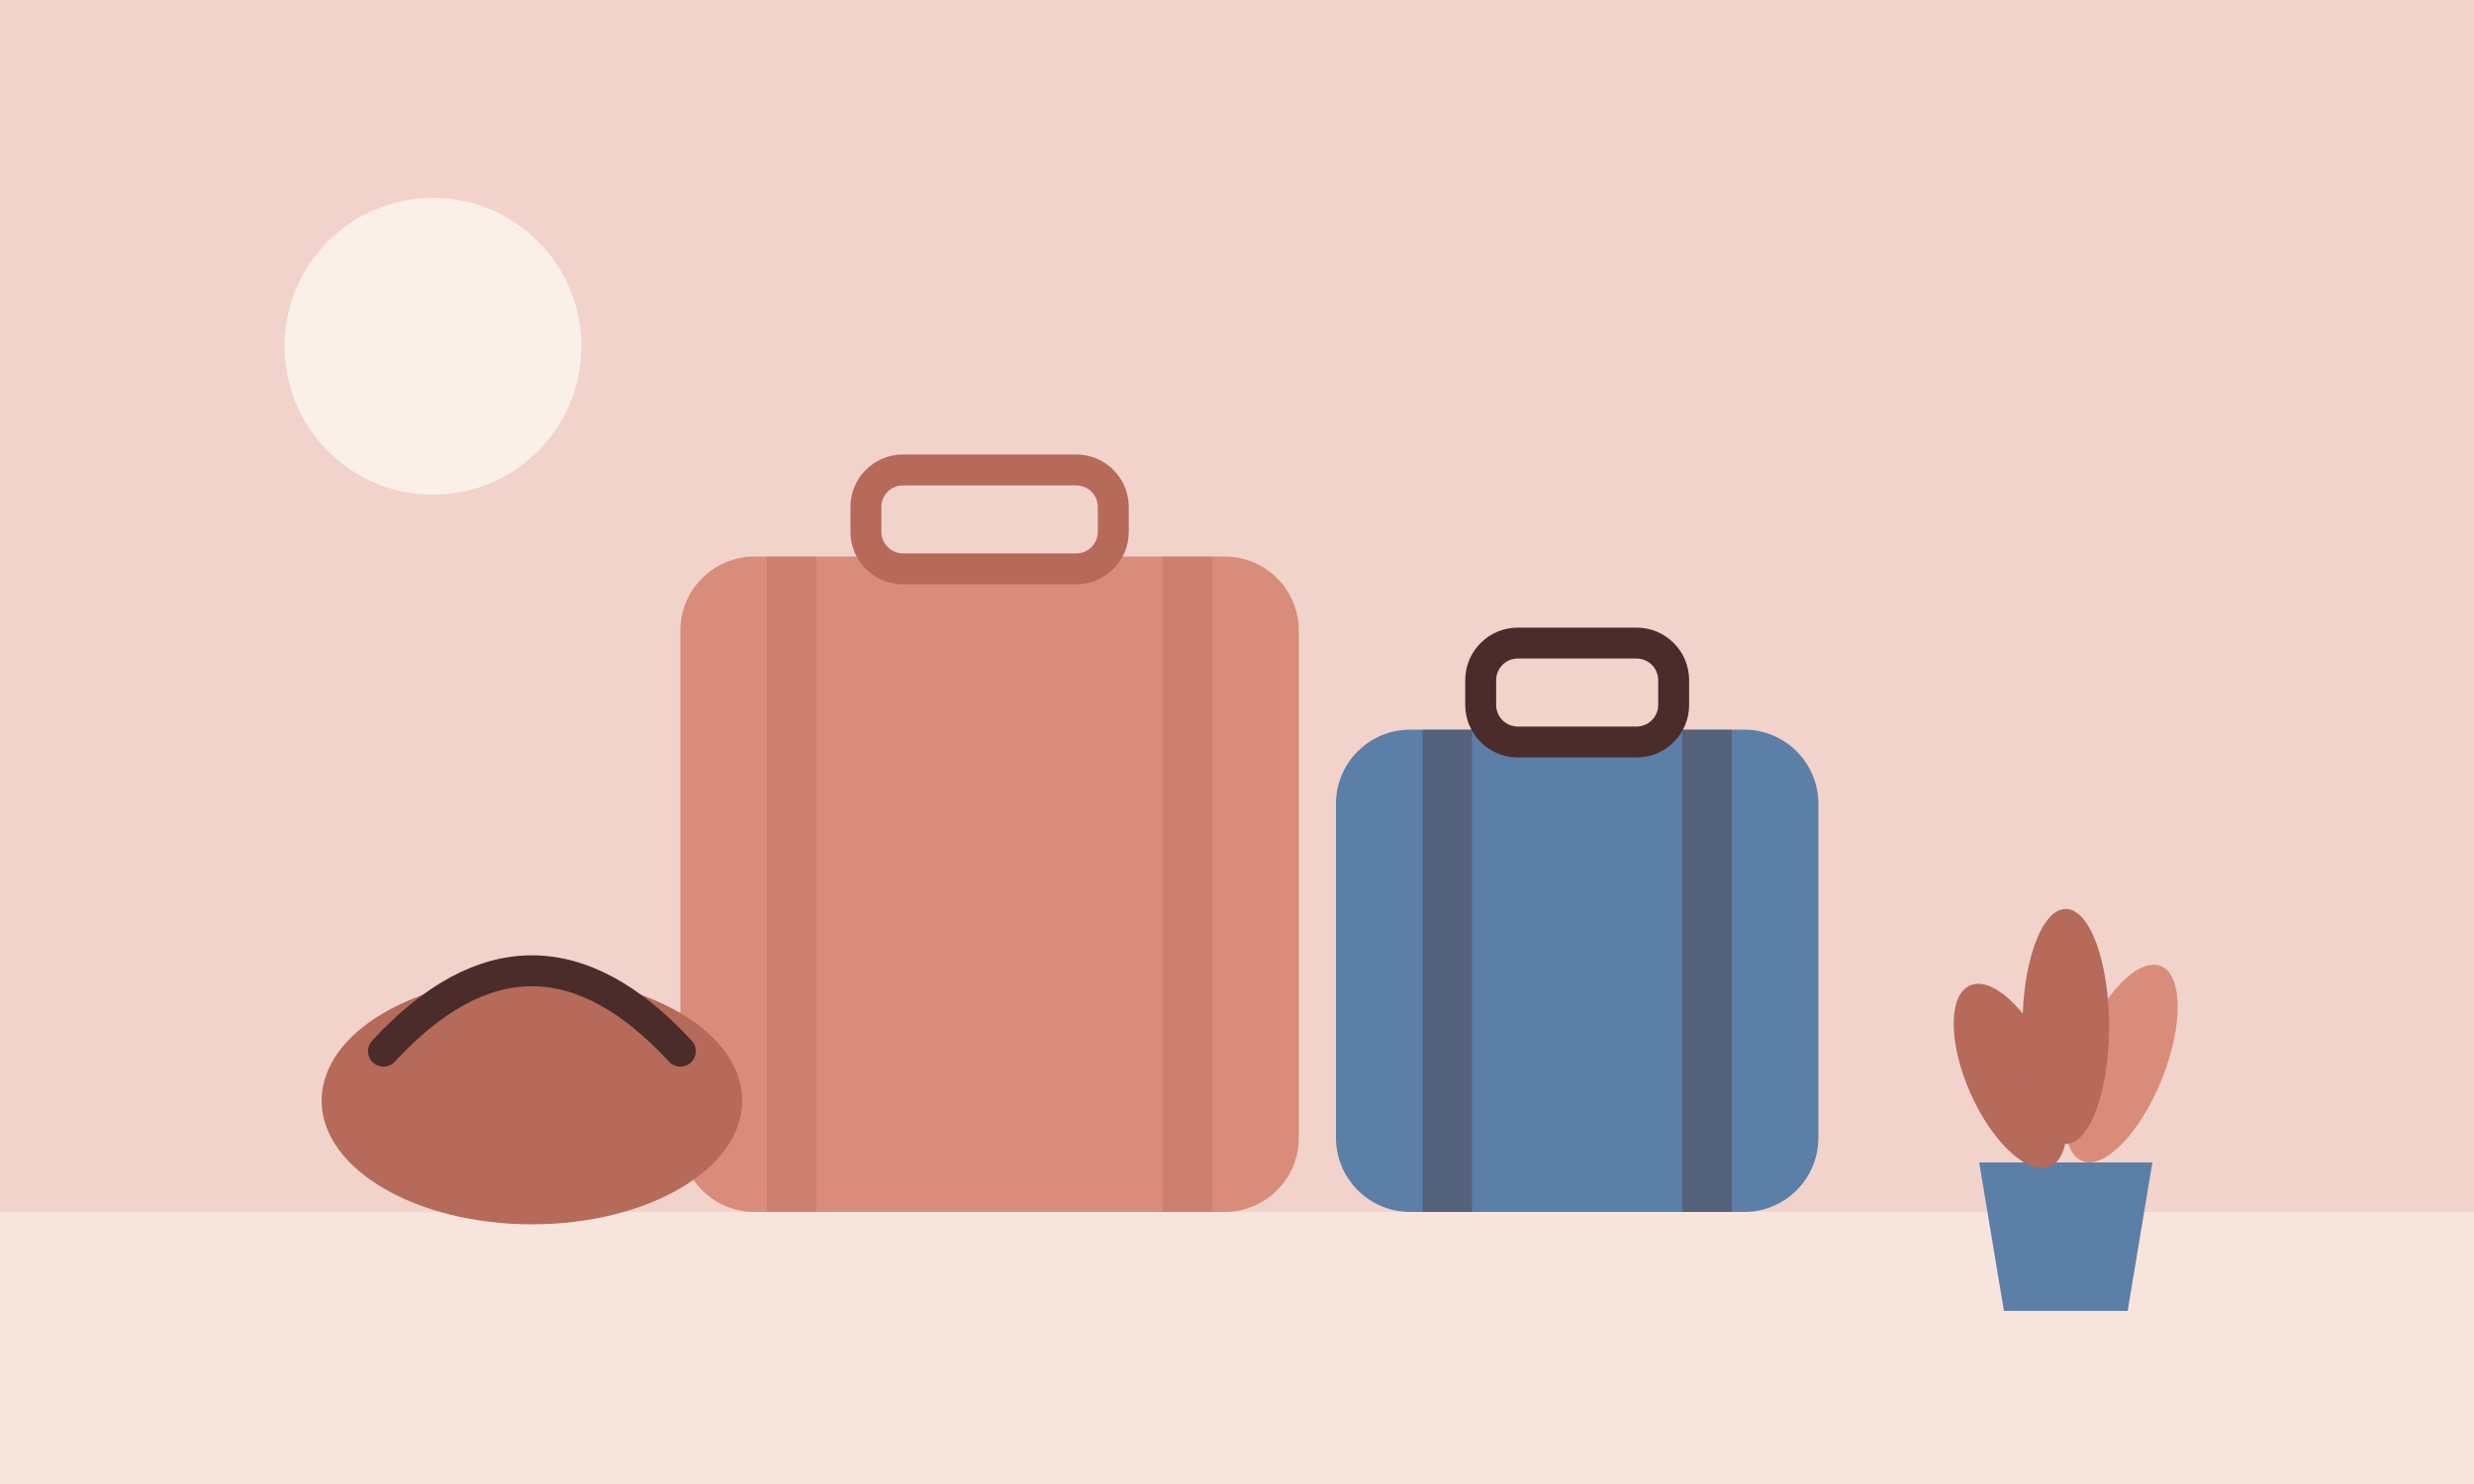
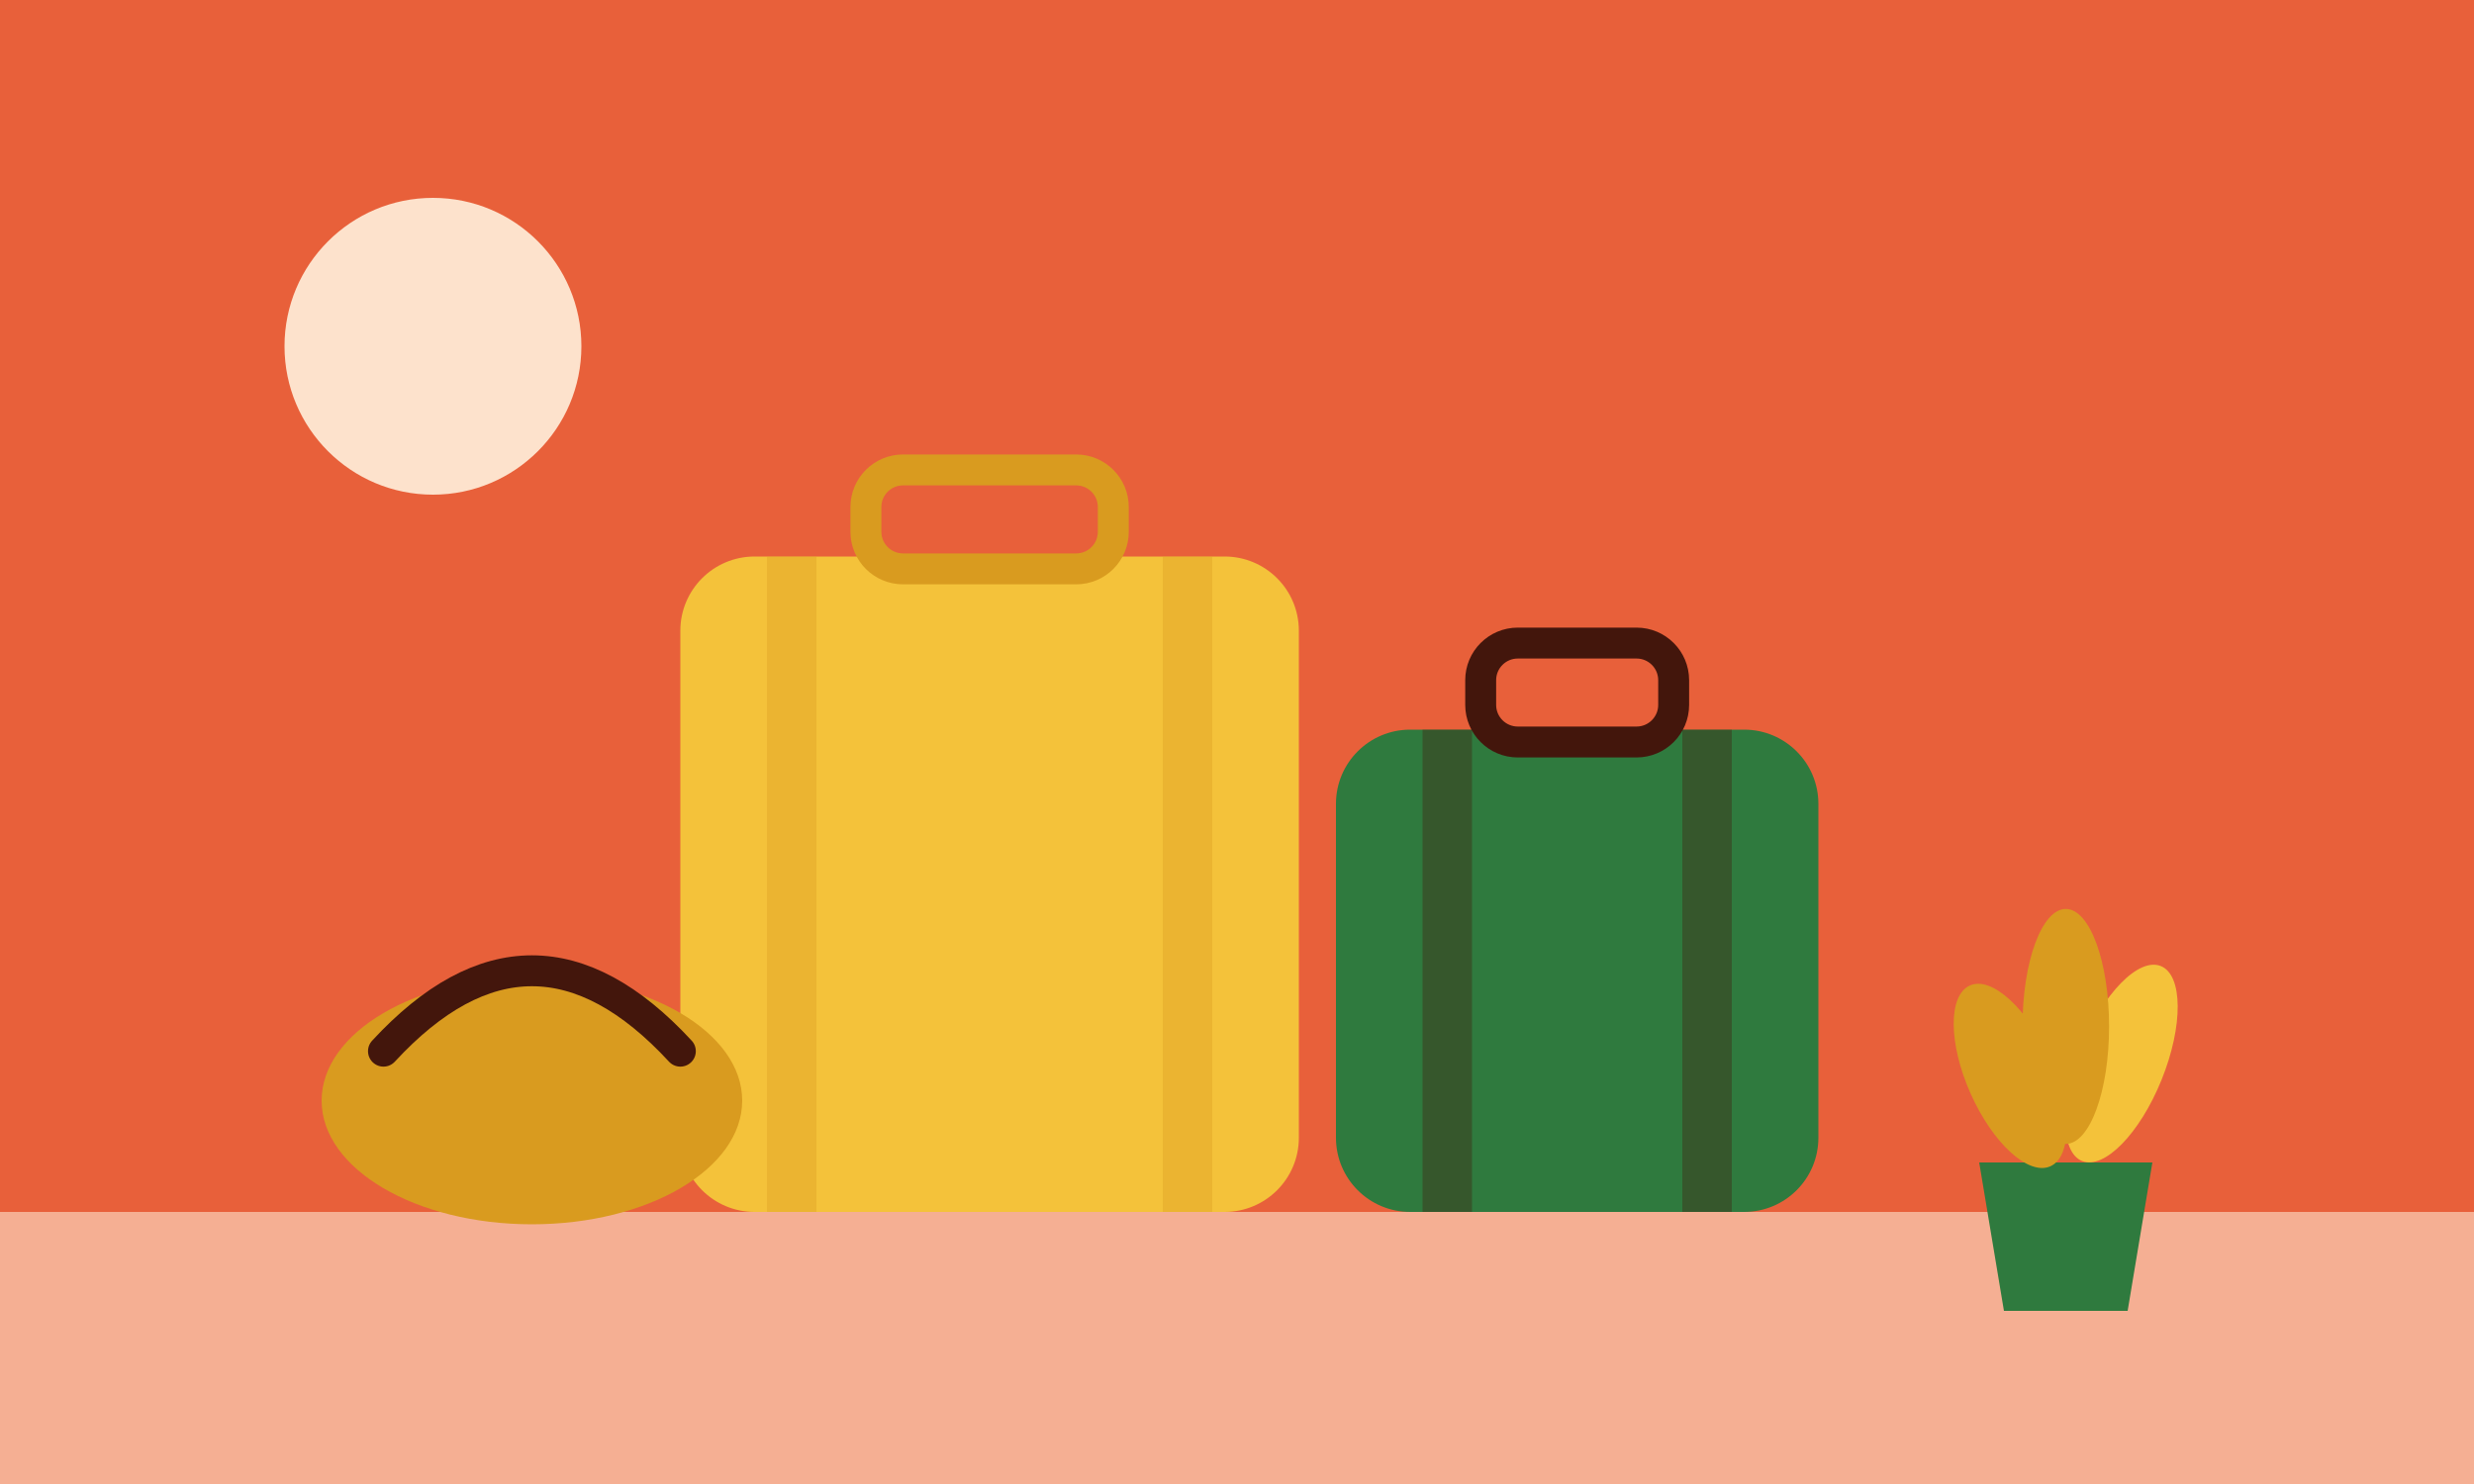
<svg xmlns="http://www.w3.org/2000/svg" viewBox="0 0 400 240" preserveAspectRatio="xMidYMid slice">
-   <rect width="400" height="240" fill="#f1d3cc" />
-   <circle cx="70" cy="56" r="24" fill="#fbf3ea" opacity=".9" />
-   <rect x="0" y="196" width="400" height="44" fill="#fbf3ea" opacity=".55" />
-   <rect x="110" y="90" width="100" height="106" rx="12" fill="#d98c7a" />
-   <rect x="140.0" y="76" width="40.0" height="16" rx="6" fill="none" stroke="#b56a5a" stroke-width="5" />
-   <rect x="124" y="90" width="8" height="106" fill="#b56a5a" opacity=".35" />
-   <rect x="188" y="90" width="8" height="106" fill="#b56a5a" opacity=".35" />
-   <rect x="216" y="118" width="78" height="78" rx="12" fill="#5b7fa6" />
-   <rect x="239.4" y="104" width="31.2" height="16" rx="6" fill="none" stroke="#4a2c2a" stroke-width="5" />
-   <rect x="230" y="118" width="8" height="78" fill="#4a2c2a" opacity=".35" />
-   <rect x="272" y="118" width="8" height="78" fill="#4a2c2a" opacity=".35" />
-   <ellipse cx="86" cy="178" rx="34" ry="20" fill="#b56a5a" />
-   <path d="M62 170 q24 -26 48 0" fill="none" stroke="#4a2c2a" stroke-width="5" stroke-linecap="round" />
-   <path d="M320 188 h28 l-4 24 h-20z" fill="#5b7fa6" />
-   <ellipse cx="325" cy="174" rx="7" ry="16" fill="#b56a5a" transform="rotate(-24 325 174)" />
-   <ellipse cx="343" cy="172" rx="7" ry="17" fill="#d98c7a" transform="rotate(22 343 172)" />
-   <ellipse cx="334" cy="166" rx="7" ry="19" fill="#b56a5a" />
+   <rect width="400" height="240" fill="#e8603a" />
+   <circle cx="70" cy="56" r="24" fill="#fff1dc" opacity=".9" />
+   <rect x="0" y="196" width="400" height="44" fill="#fff1dc" opacity=".55" />
+   <rect x="110" y="90" width="100" height="106" rx="12" fill="#f4c23a" />
+   <rect x="140.0" y="76" width="40.0" height="16" rx="6" fill="none" stroke="#d99b1f" stroke-width="5" />
+   <rect x="124" y="90" width="8" height="106" fill="#d99b1f" opacity=".35" />
+   <rect x="188" y="90" width="8" height="106" fill="#d99b1f" opacity=".35" />
+   <rect x="216" y="118" width="78" height="78" rx="12" fill="#2f7a3e" />
+   <rect x="239.4" y="104" width="31.2" height="16" rx="6" fill="none" stroke="#43160c" stroke-width="5" />
+   <rect x="230" y="118" width="8" height="78" fill="#43160c" opacity=".35" />
+   <rect x="272" y="118" width="8" height="78" fill="#43160c" opacity=".35" />
+   <ellipse cx="86" cy="178" rx="34" ry="20" fill="#d99b1f" />
+   <path d="M62 170 q24 -26 48 0" fill="none" stroke="#43160c" stroke-width="5" stroke-linecap="round" />
+   <path d="M320 188 h28 l-4 24 h-20z" fill="#2f7a3e" />
+   <ellipse cx="325" cy="174" rx="7" ry="16" fill="#d99b1f" transform="rotate(-24 325 174)" />
+   <ellipse cx="343" cy="172" rx="7" ry="17" fill="#f4c23a" transform="rotate(22 343 172)" />
+   <ellipse cx="334" cy="166" rx="7" ry="19" fill="#d99b1f" />
</svg>
